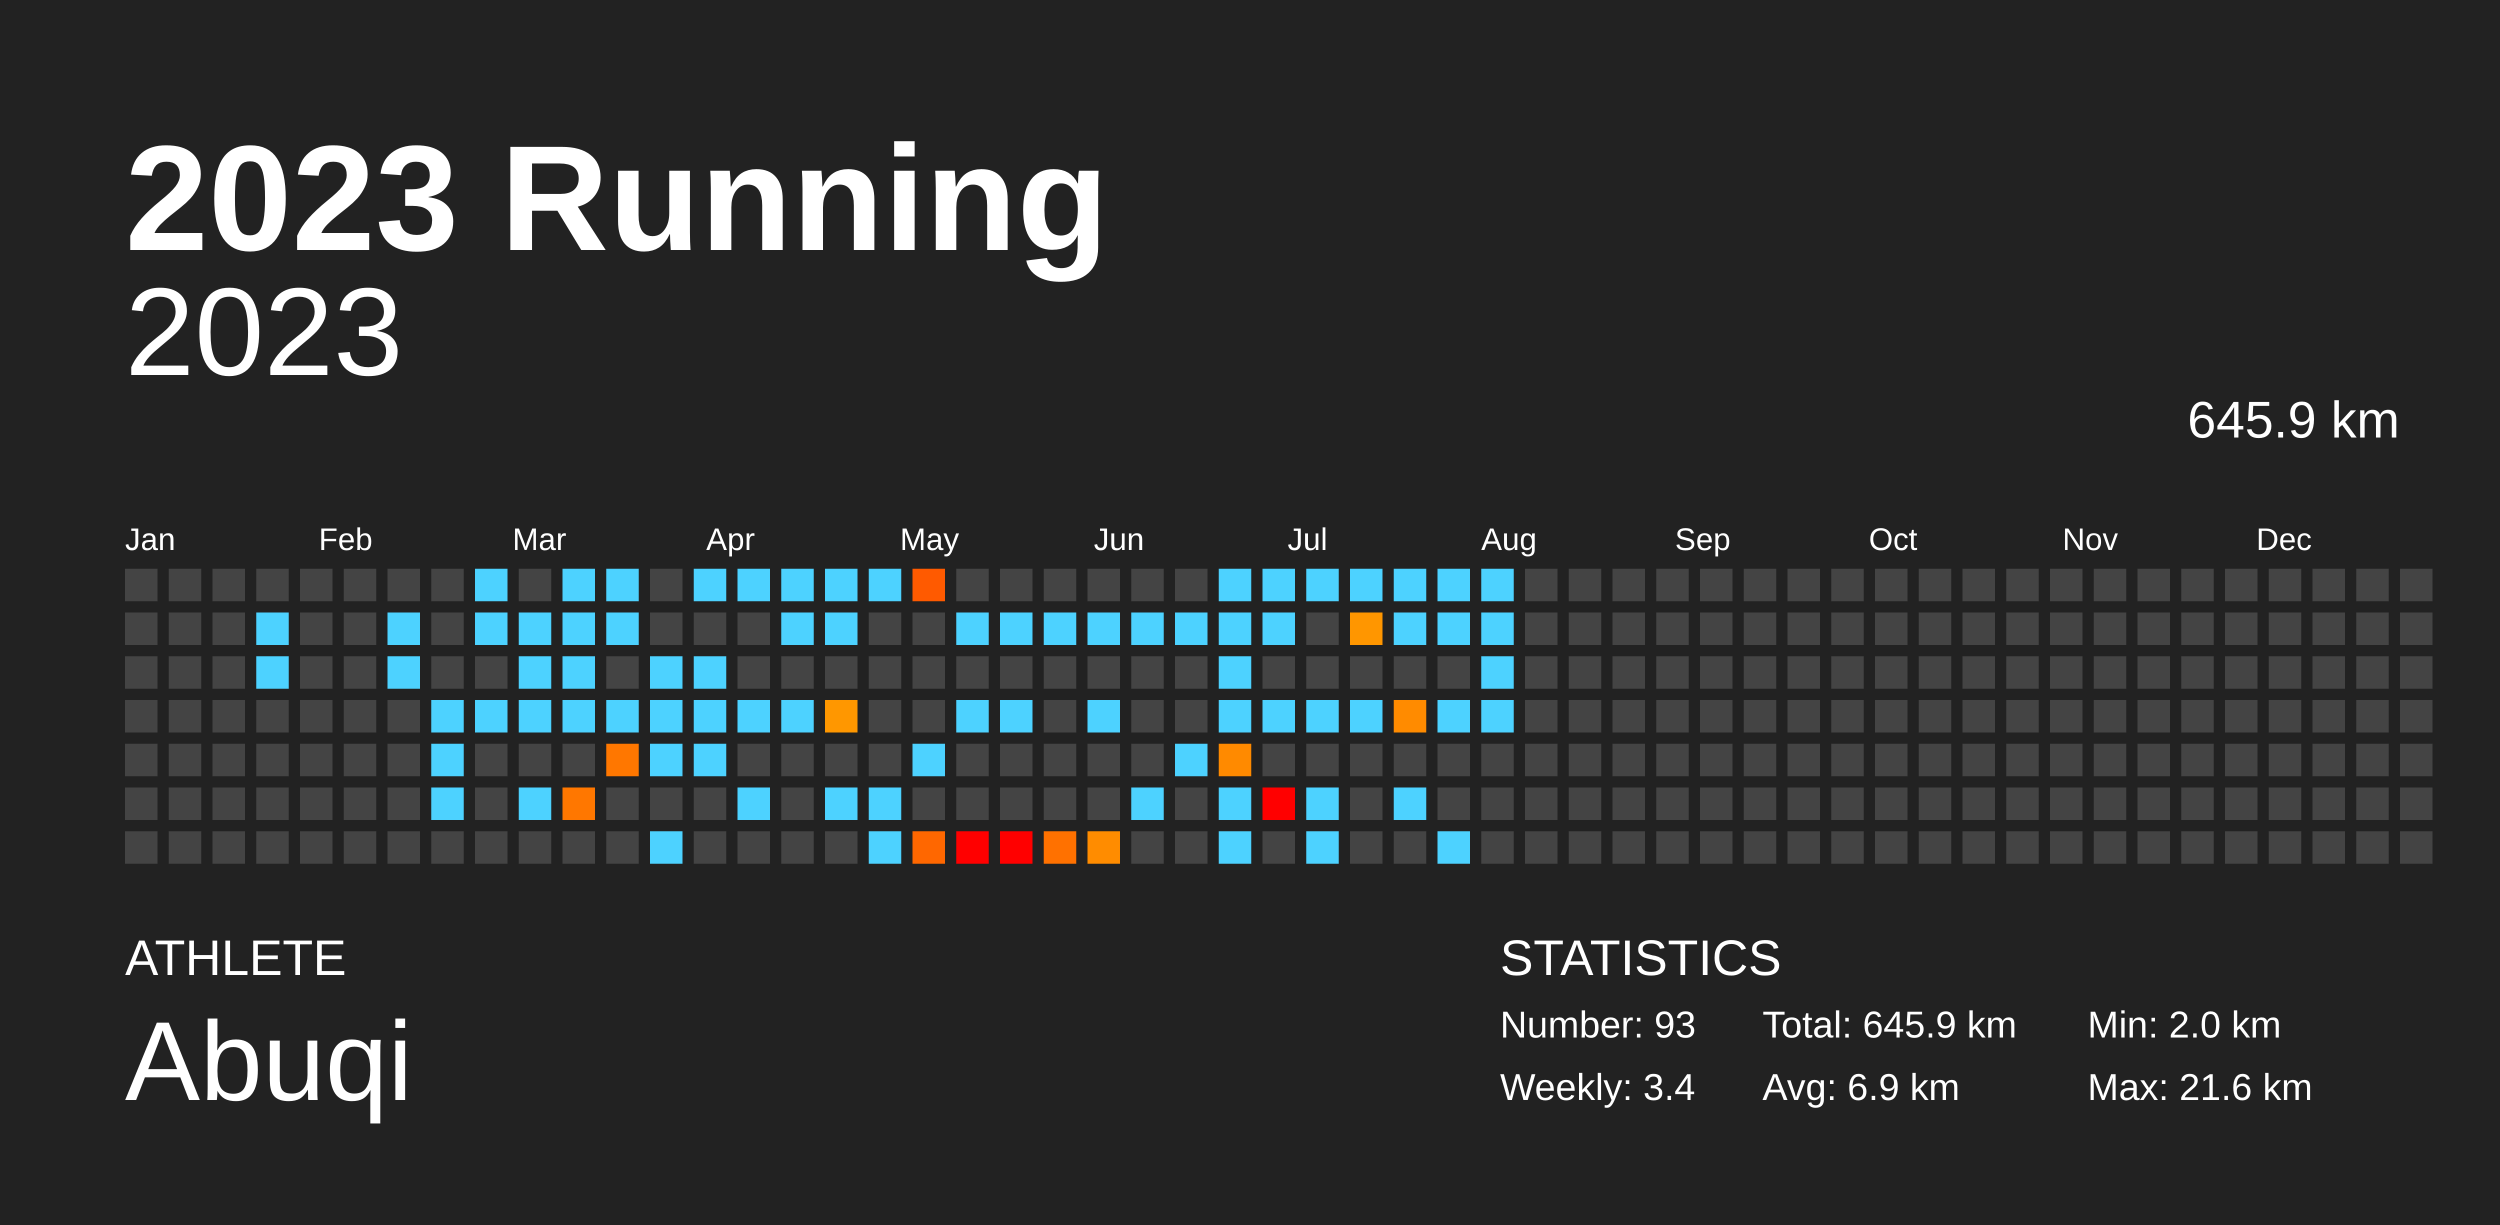
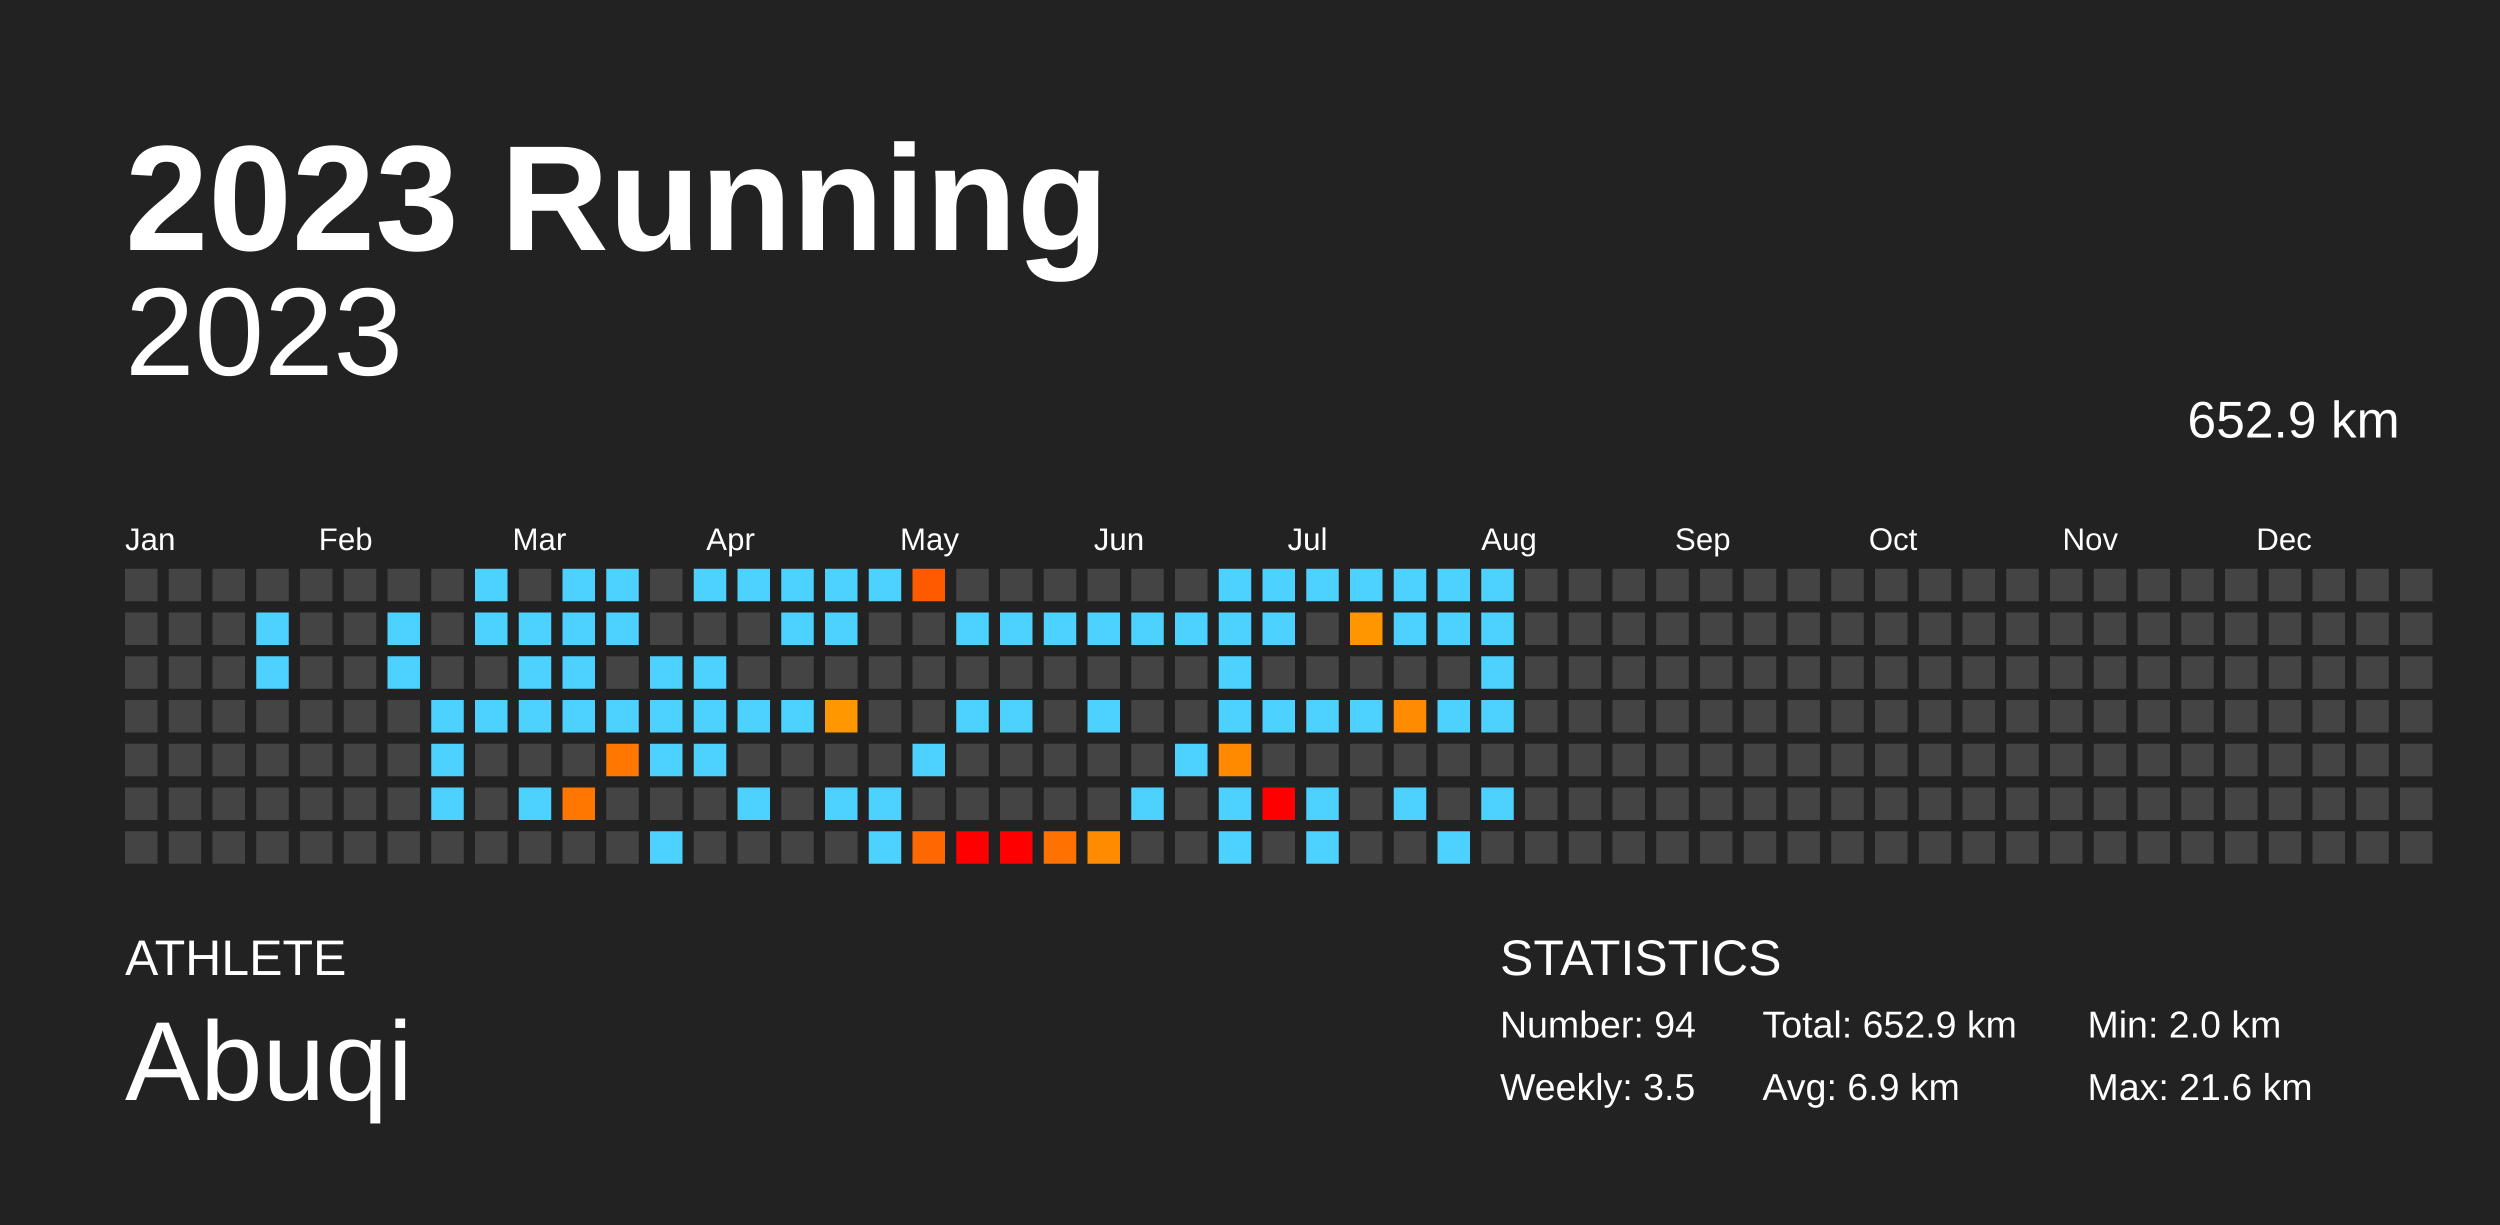
<svg xmlns="http://www.w3.org/2000/svg" baseProfile="full" height="98mm" version="1.1" viewBox="0,0,200,98" width="200mm">
  <defs />
  <rect fill="#222222" height="98" width="200" x="0" y="0" />
  <text fill="#FFFFFF" style="font-size:12px; font-family:Arial; font-weight:bold;" x="10" y="20">2023 Running</text>
  <text fill="#FFFFFF" style="font-size:4px; font-family:Arial" x="10" y="78">ATHLETE</text>
  <text fill="#FFFFFF" style="font-size:9px; font-family:Arial" x="10" y="88">Abuqi</text>
  <text fill="#FFFFFF" style="font-size:4px; font-family:Arial" x="120" y="78">STATISTICS</text>
-   <text fill="#FFFFFF" style="font-size:3px; font-family:Arial" x="120" y="83">Number: 93</text>
-   <text fill="#FFFFFF" style="font-size:3px; font-family:Arial" x="120" y="88">Weekly: 3.4</text>
-   <text fill="#FFFFFF" style="font-size:3px; font-family:Arial" x="141" y="83">Total: 645.9 km</text>
+   <text fill="#FFFFFF" style="font-size:3px; font-family:Arial" x="120" y="83">Number: 94</text>
+   <text fill="#FFFFFF" style="font-size:3px; font-family:Arial" x="120" y="88">Weekly: 3.5</text>
+   <text fill="#FFFFFF" style="font-size:3px; font-family:Arial" x="141" y="83">Total: 652.9 km</text>
  <text fill="#FFFFFF" style="font-size:3px; font-family:Arial" x="141" y="88">Avg: 6.9 km</text>
  <text fill="#FFFFFF" style="font-size:3px; font-family:Arial" x="167" y="83">Min: 2.0 km</text>
  <text fill="#FFFFFF" style="font-size:3px; font-family:Arial" x="167" y="88">Max: 21.6 km</text>
  <text alignment-baseline="hanging" fill="#FFFFFF" style="font-size:10.0px; font-family:Arial;" x="10" y="30">2023</text>
-   <text alignment-baseline="hanging" fill="#FFFFFF" style="font-size:4.125px; font-family:Arial;" x="175" y="35">645.9 km</text>
+   <text alignment-baseline="hanging" fill="#FFFFFF" style="font-size:4.125px; font-family:Arial;" x="175" y="35">652.9 km</text>
  <text fill="#FFFFFF" style="font-size:2.5px; font-family:Arial" x="10.0" y="44">Jan</text>
  <text fill="#FFFFFF" style="font-size:2.5px; font-family:Arial" x="25.5" y="44">Feb</text>
  <text fill="#FFFFFF" style="font-size:2.5px; font-family:Arial" x="41.0" y="44">Mar</text>
  <text fill="#FFFFFF" style="font-size:2.5px; font-family:Arial" x="56.5" y="44">Apr</text>
  <text fill="#FFFFFF" style="font-size:2.5px; font-family:Arial" x="72.0" y="44">May</text>
  <text fill="#FFFFFF" style="font-size:2.5px; font-family:Arial" x="87.5" y="44">Jun</text>
  <text fill="#FFFFFF" style="font-size:2.5px; font-family:Arial" x="103.0" y="44">Jul</text>
  <text fill="#FFFFFF" style="font-size:2.5px; font-family:Arial" x="118.5" y="44">Aug</text>
  <text fill="#FFFFFF" style="font-size:2.5px; font-family:Arial" x="134.0" y="44">Sep</text>
  <text fill="#FFFFFF" style="font-size:2.5px; font-family:Arial" x="149.5" y="44">Oct</text>
  <text fill="#FFFFFF" style="font-size:2.5px; font-family:Arial" x="165.0" y="44">Nov</text>
  <text fill="#FFFFFF" style="font-size:2.5px; font-family:Arial" x="180.5" y="44">Dec</text>
  <rect fill="#444444" height="2.6" width="2.6" x="10.0" y="45.5" />
  <rect fill="#444444" height="2.6" width="2.6" x="10.0" y="49.0" />
  <rect fill="#444444" height="2.6" width="2.6" x="10.0" y="52.5" />
  <rect fill="#444444" height="2.6" width="2.6" x="10.0" y="56.0" />
  <rect fill="#444444" height="2.6" width="2.6" x="10.0" y="59.5" />
  <rect fill="#444444" height="2.6" width="2.6" x="10.0" y="63.0" />
  <rect fill="#444444" height="2.6" width="2.6" x="10.0" y="66.5" />
  <rect fill="#444444" height="2.6" width="2.6" x="13.5" y="45.5" />
  <rect fill="#444444" height="2.6" width="2.6" x="13.5" y="49.0" />
  <rect fill="#444444" height="2.6" width="2.6" x="13.5" y="52.5" />
  <rect fill="#444444" height="2.6" width="2.6" x="13.5" y="56.0" />
  <rect fill="#444444" height="2.6" width="2.6" x="13.5" y="59.5" />
  <rect fill="#444444" height="2.6" width="2.6" x="13.5" y="63.0" />
  <rect fill="#444444" height="2.6" width="2.6" x="13.5" y="66.5" />
  <rect fill="#444444" height="2.6" width="2.6" x="17.0" y="45.5" />
  <rect fill="#444444" height="2.6" width="2.6" x="17.0" y="49.0" />
  <rect fill="#444444" height="2.6" width="2.6" x="17.0" y="52.5" />
  <rect fill="#444444" height="2.6" width="2.6" x="17.0" y="56.0" />
  <rect fill="#444444" height="2.6" width="2.6" x="17.0" y="59.5" />
  <rect fill="#444444" height="2.6" width="2.6" x="17.0" y="63.0" />
  <rect fill="#444444" height="2.6" width="2.6" x="17.0" y="66.5" />
  <rect fill="#444444" height="2.6" width="2.6" x="20.5" y="45.5" />
  <rect fill="#4dd2ff" height="2.6" width="2.6" x="20.5" y="49.0" />
  <rect fill="#4dd2ff" height="2.6" width="2.6" x="20.5" y="52.5" />
  <rect fill="#444444" height="2.6" width="2.6" x="20.5" y="56.0" />
  <rect fill="#444444" height="2.6" width="2.6" x="20.5" y="59.5" />
  <rect fill="#444444" height="2.6" width="2.6" x="20.5" y="63.0" />
  <rect fill="#444444" height="2.6" width="2.6" x="20.5" y="66.5" />
  <rect fill="#444444" height="2.6" width="2.6" x="24.0" y="45.5" />
  <rect fill="#444444" height="2.6" width="2.6" x="24.0" y="49.0" />
  <rect fill="#444444" height="2.6" width="2.6" x="24.0" y="52.5" />
  <rect fill="#444444" height="2.6" width="2.6" x="24.0" y="56.0" />
  <rect fill="#444444" height="2.6" width="2.6" x="24.0" y="59.5" />
  <rect fill="#444444" height="2.6" width="2.6" x="24.0" y="63.0" />
  <rect fill="#444444" height="2.6" width="2.6" x="24.0" y="66.5" />
  <rect fill="#444444" height="2.6" width="2.6" x="27.5" y="45.5" />
  <rect fill="#444444" height="2.6" width="2.6" x="27.5" y="49.0" />
  <rect fill="#444444" height="2.6" width="2.6" x="27.5" y="52.5" />
  <rect fill="#444444" height="2.6" width="2.6" x="27.5" y="56.0" />
  <rect fill="#444444" height="2.6" width="2.6" x="27.5" y="59.5" />
  <rect fill="#444444" height="2.6" width="2.6" x="27.5" y="63.0" />
  <rect fill="#444444" height="2.6" width="2.6" x="27.5" y="66.5" />
  <rect fill="#444444" height="2.6" width="2.6" x="31.0" y="45.5" />
  <rect fill="#4dd2ff" height="2.6" width="2.6" x="31.0" y="49.0" />
  <rect fill="#4dd2ff" height="2.6" width="2.6" x="31.0" y="52.5" />
  <rect fill="#444444" height="2.6" width="2.6" x="31.0" y="56.0" />
  <rect fill="#444444" height="2.6" width="2.6" x="31.0" y="59.5" />
  <rect fill="#444444" height="2.6" width="2.6" x="31.0" y="63.0" />
  <rect fill="#444444" height="2.6" width="2.6" x="31.0" y="66.5" />
  <rect fill="#444444" height="2.6" width="2.6" x="34.5" y="45.5" />
  <rect fill="#444444" height="2.6" width="2.6" x="34.5" y="49.0" />
  <rect fill="#444444" height="2.6" width="2.6" x="34.5" y="52.5" />
  <rect fill="#4dd2ff" height="2.6" width="2.6" x="34.5" y="56.0" />
  <rect fill="#4dd2ff" height="2.6" width="2.6" x="34.5" y="59.5" />
  <rect fill="#4dd2ff" height="2.6" width="2.6" x="34.5" y="63.0" />
  <rect fill="#444444" height="2.6" width="2.6" x="34.5" y="66.5" />
  <rect fill="#4dd2ff" height="2.6" width="2.6" x="38.0" y="45.5" />
  <rect fill="#4dd2ff" height="2.6" width="2.6" x="38.0" y="49.0" />
  <rect fill="#444444" height="2.6" width="2.6" x="38.0" y="52.5" />
  <rect fill="#4dd2ff" height="2.6" width="2.6" x="38.0" y="56.0" />
  <rect fill="#444444" height="2.6" width="2.6" x="38.0" y="59.5" />
  <rect fill="#444444" height="2.6" width="2.6" x="38.0" y="63.0" />
  <rect fill="#444444" height="2.6" width="2.6" x="38.0" y="66.5" />
  <rect fill="#444444" height="2.6" width="2.6" x="41.5" y="45.5" />
  <rect fill="#4dd2ff" height="2.6" width="2.6" x="41.5" y="49.0" />
  <rect fill="#4dd2ff" height="2.6" width="2.6" x="41.5" y="52.5" />
  <rect fill="#4dd2ff" height="2.6" width="2.6" x="41.5" y="56.0" />
  <rect fill="#444444" height="2.6" width="2.6" x="41.5" y="59.5" />
  <rect fill="#4dd2ff" height="2.6" width="2.6" x="41.5" y="63.0" />
  <rect fill="#444444" height="2.6" width="2.6" x="41.5" y="66.5" />
  <rect fill="#4dd2ff" height="2.6" width="2.6" x="45.0" y="45.5" />
  <rect fill="#4dd2ff" height="2.6" width="2.6" x="45.0" y="49.0" />
  <rect fill="#4dd2ff" height="2.6" width="2.6" x="45.0" y="52.5" />
  <rect fill="#4dd2ff" height="2.6" width="2.6" x="45.0" y="56.0" />
  <rect fill="#444444" height="2.6" width="2.6" x="45.0" y="59.5" />
  <rect fill="#ff7700" height="2.6" width="2.6" x="45.0" y="63.0" />
  <rect fill="#444444" height="2.6" width="2.6" x="45.0" y="66.5" />
  <rect fill="#4dd2ff" height="2.6" width="2.6" x="48.5" y="45.5" />
  <rect fill="#4dd2ff" height="2.6" width="2.6" x="48.5" y="49.0" />
  <rect fill="#444444" height="2.6" width="2.6" x="48.5" y="52.5" />
  <rect fill="#4dd2ff" height="2.6" width="2.6" x="48.5" y="56.0" />
  <rect fill="#ff7700" height="2.6" width="2.6" x="48.5" y="59.5" />
  <rect fill="#444444" height="2.6" width="2.6" x="48.5" y="63.0" />
  <rect fill="#444444" height="2.6" width="2.6" x="48.5" y="66.5" />
  <rect fill="#444444" height="2.6" width="2.6" x="52.0" y="45.5" />
  <rect fill="#444444" height="2.6" width="2.6" x="52.0" y="49.0" />
  <rect fill="#4dd2ff" height="2.6" width="2.6" x="52.0" y="52.5" />
  <rect fill="#4dd2ff" height="2.6" width="2.6" x="52.0" y="56.0" />
  <rect fill="#4dd2ff" height="2.6" width="2.6" x="52.0" y="59.5" />
  <rect fill="#444444" height="2.6" width="2.6" x="52.0" y="63.0" />
  <rect fill="#4dd2ff" height="2.6" width="2.6" x="52.0" y="66.5" />
  <rect fill="#4dd2ff" height="2.6" width="2.6" x="55.5" y="45.5" />
  <rect fill="#444444" height="2.6" width="2.6" x="55.5" y="49.0" />
  <rect fill="#4dd2ff" height="2.6" width="2.6" x="55.5" y="52.5" />
  <rect fill="#4dd2ff" height="2.6" width="2.6" x="55.5" y="56.0" />
  <rect fill="#4dd2ff" height="2.6" width="2.6" x="55.5" y="59.5" />
  <rect fill="#444444" height="2.6" width="2.6" x="55.5" y="63.0" />
  <rect fill="#444444" height="2.6" width="2.6" x="55.5" y="66.5" />
  <rect fill="#4dd2ff" height="2.6" width="2.6" x="59.0" y="45.5" />
  <rect fill="#444444" height="2.6" width="2.6" x="59.0" y="49.0" />
  <rect fill="#444444" height="2.6" width="2.6" x="59.0" y="52.5" />
  <rect fill="#4dd2ff" height="2.6" width="2.6" x="59.0" y="56.0" />
  <rect fill="#444444" height="2.6" width="2.6" x="59.0" y="59.5" />
  <rect fill="#4dd2ff" height="2.6" width="2.6" x="59.0" y="63.0" />
  <rect fill="#444444" height="2.6" width="2.6" x="59.0" y="66.5" />
  <rect fill="#4dd2ff" height="2.6" width="2.6" x="62.5" y="45.5" />
  <rect fill="#4dd2ff" height="2.6" width="2.6" x="62.5" y="49.0" />
  <rect fill="#444444" height="2.6" width="2.6" x="62.5" y="52.5" />
  <rect fill="#4dd2ff" height="2.6" width="2.6" x="62.5" y="56.0" />
  <rect fill="#444444" height="2.6" width="2.6" x="62.5" y="59.5" />
  <rect fill="#444444" height="2.6" width="2.6" x="62.5" y="63.0" />
  <rect fill="#444444" height="2.6" width="2.6" x="62.5" y="66.5" />
  <rect fill="#4dd2ff" height="2.6" width="2.6" x="66.0" y="45.5" />
  <rect fill="#4dd2ff" height="2.6" width="2.6" x="66.0" y="49.0" />
  <rect fill="#444444" height="2.6" width="2.6" x="66.0" y="52.5" />
  <rect fill="#ff9700" height="2.6" width="2.6" x="66.0" y="56.0" />
  <rect fill="#444444" height="2.6" width="2.6" x="66.0" y="59.5" />
  <rect fill="#4dd2ff" height="2.6" width="2.6" x="66.0" y="63.0" />
  <rect fill="#444444" height="2.6" width="2.6" x="66.0" y="66.5" />
  <rect fill="#4dd2ff" height="2.6" width="2.6" x="69.5" y="45.5" />
  <rect fill="#444444" height="2.6" width="2.6" x="69.5" y="49.0" />
  <rect fill="#444444" height="2.6" width="2.6" x="69.5" y="52.5" />
  <rect fill="#444444" height="2.6" width="2.6" x="69.5" y="56.0" />
  <rect fill="#444444" height="2.6" width="2.6" x="69.5" y="59.5" />
  <rect fill="#4dd2ff" height="2.6" width="2.6" x="69.5" y="63.0" />
  <rect fill="#4dd2ff" height="2.6" width="2.6" x="69.5" y="66.5" />
  <rect fill="#ff5a00" height="2.6" width="2.6" x="73.0" y="45.5" />
  <rect fill="#444444" height="2.6" width="2.6" x="73.0" y="49.0" />
  <rect fill="#444444" height="2.6" width="2.6" x="73.0" y="52.5" />
  <rect fill="#444444" height="2.6" width="2.6" x="73.0" y="56.0" />
  <rect fill="#4dd2ff" height="2.6" width="2.6" x="73.0" y="59.5" />
  <rect fill="#444444" height="2.6" width="2.6" x="73.0" y="63.0" />
  <rect fill="#ff6700" height="2.6" width="2.6" x="73.0" y="66.5" />
  <rect fill="#444444" height="2.6" width="2.6" x="76.5" y="45.5" />
  <rect fill="#4dd2ff" height="2.6" width="2.6" x="76.5" y="49.0" />
  <rect fill="#444444" height="2.6" width="2.6" x="76.5" y="52.5" />
  <rect fill="#4dd2ff" height="2.6" width="2.6" x="76.5" y="56.0" />
  <rect fill="#444444" height="2.6" width="2.6" x="76.5" y="59.5" />
  <rect fill="#444444" height="2.6" width="2.6" x="76.5" y="63.0" />
  <rect fill="red" height="2.6" width="2.6" x="76.5" y="66.5" />
  <rect fill="#444444" height="2.6" width="2.6" x="80.0" y="45.5" />
  <rect fill="#4dd2ff" height="2.6" width="2.6" x="80.0" y="49.0" />
  <rect fill="#444444" height="2.6" width="2.6" x="80.0" y="52.5" />
  <rect fill="#4dd2ff" height="2.6" width="2.6" x="80.0" y="56.0" />
  <rect fill="#444444" height="2.6" width="2.6" x="80.0" y="59.5" />
  <rect fill="#444444" height="2.6" width="2.6" x="80.0" y="63.0" />
  <rect fill="red" height="2.6" width="2.6" x="80.0" y="66.5" />
  <rect fill="#444444" height="2.6" width="2.6" x="83.5" y="45.5" />
  <rect fill="#4dd2ff" height="2.6" width="2.6" x="83.5" y="49.0" />
  <rect fill="#444444" height="2.6" width="2.6" x="83.5" y="52.5" />
  <rect fill="#444444" height="2.6" width="2.6" x="83.5" y="56.0" />
  <rect fill="#444444" height="2.6" width="2.6" x="83.5" y="59.5" />
  <rect fill="#444444" height="2.6" width="2.6" x="83.5" y="63.0" />
  <rect fill="#ff7100" height="2.6" width="2.6" x="83.5" y="66.5" />
  <rect fill="#444444" height="2.6" width="2.6" x="87.0" y="45.5" />
  <rect fill="#4dd2ff" height="2.6" width="2.6" x="87.0" y="49.0" />
  <rect fill="#444444" height="2.6" width="2.6" x="87.0" y="52.5" />
  <rect fill="#4dd2ff" height="2.6" width="2.6" x="87.0" y="56.0" />
  <rect fill="#444444" height="2.6" width="2.6" x="87.0" y="59.5" />
  <rect fill="#444444" height="2.6" width="2.6" x="87.0" y="63.0" />
  <rect fill="#ff8c00" height="2.6" width="2.6" x="87.0" y="66.5" />
  <rect fill="#444444" height="2.6" width="2.6" x="90.5" y="45.5" />
  <rect fill="#4dd2ff" height="2.6" width="2.6" x="90.5" y="49.0" />
  <rect fill="#444444" height="2.6" width="2.6" x="90.5" y="52.5" />
  <rect fill="#444444" height="2.6" width="2.6" x="90.5" y="56.0" />
  <rect fill="#444444" height="2.6" width="2.6" x="90.5" y="59.5" />
  <rect fill="#4dd2ff" height="2.6" width="2.6" x="90.5" y="63.0" />
  <rect fill="#444444" height="2.6" width="2.6" x="90.5" y="66.5" />
  <rect fill="#444444" height="2.6" width="2.6" x="94.0" y="45.5" />
  <rect fill="#4dd2ff" height="2.6" width="2.6" x="94.0" y="49.0" />
  <rect fill="#444444" height="2.6" width="2.6" x="94.0" y="52.5" />
  <rect fill="#444444" height="2.6" width="2.6" x="94.0" y="56.0" />
  <rect fill="#4dd2ff" height="2.6" width="2.6" x="94.0" y="59.5" />
  <rect fill="#444444" height="2.6" width="2.6" x="94.0" y="63.0" />
  <rect fill="#444444" height="2.6" width="2.6" x="94.0" y="66.5" />
  <rect fill="#4dd2ff" height="2.6" width="2.6" x="97.5" y="45.5" />
  <rect fill="#4dd2ff" height="2.6" width="2.6" x="97.5" y="49.0" />
  <rect fill="#4dd2ff" height="2.6" width="2.6" x="97.5" y="52.5" />
  <rect fill="#4dd2ff" height="2.6" width="2.6" x="97.5" y="56.0" />
  <rect fill="#ff8a00" height="2.6" width="2.6" x="97.5" y="59.5" />
  <rect fill="#4dd2ff" height="2.6" width="2.6" x="97.5" y="63.0" />
  <rect fill="#4dd2ff" height="2.6" width="2.6" x="97.5" y="66.5" />
  <rect fill="#4dd2ff" height="2.6" width="2.6" x="101.0" y="45.5" />
  <rect fill="#4dd2ff" height="2.6" width="2.6" x="101.0" y="49.0" />
  <rect fill="#444444" height="2.6" width="2.6" x="101.0" y="52.5" />
  <rect fill="#4dd2ff" height="2.6" width="2.6" x="101.0" y="56.0" />
  <rect fill="#444444" height="2.6" width="2.6" x="101.0" y="59.5" />
  <rect fill="red" height="2.6" width="2.6" x="101.0" y="63.0" />
  <rect fill="#444444" height="2.6" width="2.6" x="101.0" y="66.5" />
  <rect fill="#4dd2ff" height="2.6" width="2.6" x="104.5" y="45.5" />
  <rect fill="#444444" height="2.6" width="2.6" x="104.5" y="49.0" />
  <rect fill="#444444" height="2.6" width="2.6" x="104.5" y="52.5" />
  <rect fill="#4dd2ff" height="2.6" width="2.6" x="104.5" y="56.0" />
  <rect fill="#444444" height="2.6" width="2.6" x="104.5" y="59.5" />
  <rect fill="#4dd2ff" height="2.6" width="2.6" x="104.5" y="63.0" />
  <rect fill="#4dd2ff" height="2.6" width="2.6" x="104.5" y="66.5" />
  <rect fill="#4dd2ff" height="2.6" width="2.6" x="108.0" y="45.5" />
  <rect fill="#ff9600" height="2.6" width="2.6" x="108.0" y="49.0" />
  <rect fill="#444444" height="2.6" width="2.6" x="108.0" y="52.5" />
  <rect fill="#4dd2ff" height="2.6" width="2.6" x="108.0" y="56.0" />
  <rect fill="#444444" height="2.6" width="2.6" x="108.0" y="59.5" />
  <rect fill="#444444" height="2.6" width="2.6" x="108.0" y="63.0" />
  <rect fill="#444444" height="2.6" width="2.6" x="108.0" y="66.5" />
  <rect fill="#4dd2ff" height="2.6" width="2.6" x="111.5" y="45.5" />
  <rect fill="#4dd2ff" height="2.6" width="2.6" x="111.5" y="49.0" />
  <rect fill="#444444" height="2.6" width="2.6" x="111.5" y="52.5" />
  <rect fill="#ff8b00" height="2.6" width="2.6" x="111.5" y="56.0" />
  <rect fill="#444444" height="2.6" width="2.6" x="111.5" y="59.5" />
  <rect fill="#4dd2ff" height="2.6" width="2.6" x="111.5" y="63.0" />
  <rect fill="#444444" height="2.6" width="2.6" x="111.5" y="66.5" />
  <rect fill="#4dd2ff" height="2.6" width="2.6" x="115.0" y="45.5" />
  <rect fill="#4dd2ff" height="2.6" width="2.6" x="115.0" y="49.0" />
  <rect fill="#444444" height="2.6" width="2.6" x="115.0" y="52.5" />
  <rect fill="#4dd2ff" height="2.6" width="2.6" x="115.0" y="56.0" />
  <rect fill="#444444" height="2.6" width="2.6" x="115.0" y="59.5" />
  <rect fill="#444444" height="2.6" width="2.6" x="115.0" y="63.0" />
  <rect fill="#4dd2ff" height="2.6" width="2.6" x="115.0" y="66.5" />
  <rect fill="#4dd2ff" height="2.6" width="2.6" x="118.5" y="45.5" />
  <rect fill="#4dd2ff" height="2.6" width="2.6" x="118.5" y="49.0" />
  <rect fill="#4dd2ff" height="2.6" width="2.6" x="118.5" y="52.5" />
  <rect fill="#4dd2ff" height="2.6" width="2.6" x="118.5" y="56.0" />
  <rect fill="#444444" height="2.6" width="2.6" x="118.5" y="59.5" />
-   <rect fill="#444444" height="2.6" width="2.6" x="118.5" y="63.0" />
+   <rect fill="#4dd2ff" height="2.6" width="2.6" x="118.5" y="63.0" />
  <rect fill="#444444" height="2.6" width="2.6" x="118.5" y="66.5" />
  <rect fill="#444444" height="2.6" width="2.6" x="122.0" y="45.5" />
  <rect fill="#444444" height="2.6" width="2.6" x="122.0" y="49.0" />
  <rect fill="#444444" height="2.6" width="2.6" x="122.0" y="52.5" />
  <rect fill="#444444" height="2.6" width="2.6" x="122.0" y="56.0" />
  <rect fill="#444444" height="2.6" width="2.6" x="122.0" y="59.5" />
  <rect fill="#444444" height="2.6" width="2.6" x="122.0" y="63.0" />
  <rect fill="#444444" height="2.6" width="2.6" x="122.0" y="66.5" />
  <rect fill="#444444" height="2.6" width="2.6" x="125.5" y="45.5" />
  <rect fill="#444444" height="2.6" width="2.6" x="125.5" y="49.0" />
  <rect fill="#444444" height="2.6" width="2.6" x="125.5" y="52.5" />
  <rect fill="#444444" height="2.6" width="2.6" x="125.5" y="56.0" />
  <rect fill="#444444" height="2.6" width="2.6" x="125.5" y="59.5" />
  <rect fill="#444444" height="2.6" width="2.6" x="125.5" y="63.0" />
  <rect fill="#444444" height="2.6" width="2.6" x="125.5" y="66.5" />
  <rect fill="#444444" height="2.6" width="2.6" x="129.0" y="45.5" />
  <rect fill="#444444" height="2.6" width="2.6" x="129.0" y="49.0" />
  <rect fill="#444444" height="2.6" width="2.6" x="129.0" y="52.5" />
  <rect fill="#444444" height="2.6" width="2.6" x="129.0" y="56.0" />
  <rect fill="#444444" height="2.6" width="2.6" x="129.0" y="59.5" />
  <rect fill="#444444" height="2.6" width="2.6" x="129.0" y="63.0" />
  <rect fill="#444444" height="2.6" width="2.6" x="129.0" y="66.5" />
  <rect fill="#444444" height="2.6" width="2.6" x="132.5" y="45.5" />
  <rect fill="#444444" height="2.6" width="2.6" x="132.5" y="49.0" />
  <rect fill="#444444" height="2.6" width="2.6" x="132.5" y="52.5" />
  <rect fill="#444444" height="2.6" width="2.6" x="132.5" y="56.0" />
  <rect fill="#444444" height="2.6" width="2.6" x="132.5" y="59.5" />
  <rect fill="#444444" height="2.6" width="2.6" x="132.5" y="63.0" />
  <rect fill="#444444" height="2.6" width="2.6" x="132.5" y="66.5" />
  <rect fill="#444444" height="2.6" width="2.6" x="136.0" y="45.5" />
  <rect fill="#444444" height="2.6" width="2.6" x="136.0" y="49.0" />
  <rect fill="#444444" height="2.6" width="2.6" x="136.0" y="52.5" />
  <rect fill="#444444" height="2.6" width="2.6" x="136.0" y="56.0" />
  <rect fill="#444444" height="2.6" width="2.6" x="136.0" y="59.5" />
  <rect fill="#444444" height="2.6" width="2.6" x="136.0" y="63.0" />
  <rect fill="#444444" height="2.6" width="2.6" x="136.0" y="66.5" />
  <rect fill="#444444" height="2.6" width="2.6" x="139.5" y="45.5" />
  <rect fill="#444444" height="2.6" width="2.6" x="139.5" y="49.0" />
  <rect fill="#444444" height="2.6" width="2.6" x="139.5" y="52.5" />
  <rect fill="#444444" height="2.6" width="2.6" x="139.5" y="56.0" />
  <rect fill="#444444" height="2.6" width="2.6" x="139.5" y="59.5" />
  <rect fill="#444444" height="2.6" width="2.6" x="139.5" y="63.0" />
  <rect fill="#444444" height="2.6" width="2.6" x="139.5" y="66.5" />
  <rect fill="#444444" height="2.6" width="2.6" x="143.0" y="45.5" />
  <rect fill="#444444" height="2.6" width="2.6" x="143.0" y="49.0" />
  <rect fill="#444444" height="2.6" width="2.6" x="143.0" y="52.5" />
  <rect fill="#444444" height="2.6" width="2.6" x="143.0" y="56.0" />
  <rect fill="#444444" height="2.6" width="2.6" x="143.0" y="59.5" />
  <rect fill="#444444" height="2.6" width="2.6" x="143.0" y="63.0" />
  <rect fill="#444444" height="2.6" width="2.6" x="143.0" y="66.5" />
  <rect fill="#444444" height="2.6" width="2.6" x="146.5" y="45.5" />
  <rect fill="#444444" height="2.6" width="2.6" x="146.5" y="49.0" />
  <rect fill="#444444" height="2.6" width="2.6" x="146.5" y="52.5" />
  <rect fill="#444444" height="2.6" width="2.6" x="146.5" y="56.0" />
  <rect fill="#444444" height="2.6" width="2.6" x="146.5" y="59.5" />
  <rect fill="#444444" height="2.6" width="2.6" x="146.5" y="63.0" />
  <rect fill="#444444" height="2.6" width="2.6" x="146.5" y="66.5" />
  <rect fill="#444444" height="2.6" width="2.6" x="150.0" y="45.5" />
  <rect fill="#444444" height="2.6" width="2.6" x="150.0" y="49.0" />
  <rect fill="#444444" height="2.6" width="2.6" x="150.0" y="52.5" />
  <rect fill="#444444" height="2.6" width="2.6" x="150.0" y="56.0" />
  <rect fill="#444444" height="2.6" width="2.6" x="150.0" y="59.5" />
  <rect fill="#444444" height="2.6" width="2.6" x="150.0" y="63.0" />
  <rect fill="#444444" height="2.6" width="2.6" x="150.0" y="66.5" />
  <rect fill="#444444" height="2.6" width="2.6" x="153.5" y="45.5" />
  <rect fill="#444444" height="2.6" width="2.6" x="153.5" y="49.0" />
  <rect fill="#444444" height="2.6" width="2.6" x="153.5" y="52.5" />
  <rect fill="#444444" height="2.6" width="2.6" x="153.5" y="56.0" />
  <rect fill="#444444" height="2.6" width="2.6" x="153.5" y="59.5" />
  <rect fill="#444444" height="2.6" width="2.6" x="153.5" y="63.0" />
  <rect fill="#444444" height="2.6" width="2.6" x="153.5" y="66.5" />
  <rect fill="#444444" height="2.6" width="2.6" x="157.0" y="45.5" />
  <rect fill="#444444" height="2.6" width="2.6" x="157.0" y="49.0" />
  <rect fill="#444444" height="2.6" width="2.6" x="157.0" y="52.5" />
  <rect fill="#444444" height="2.6" width="2.6" x="157.0" y="56.0" />
  <rect fill="#444444" height="2.6" width="2.6" x="157.0" y="59.5" />
  <rect fill="#444444" height="2.6" width="2.6" x="157.0" y="63.0" />
  <rect fill="#444444" height="2.6" width="2.6" x="157.0" y="66.5" />
  <rect fill="#444444" height="2.6" width="2.6" x="160.5" y="45.5" />
  <rect fill="#444444" height="2.6" width="2.6" x="160.5" y="49.0" />
  <rect fill="#444444" height="2.6" width="2.6" x="160.5" y="52.5" />
  <rect fill="#444444" height="2.6" width="2.6" x="160.5" y="56.0" />
  <rect fill="#444444" height="2.6" width="2.6" x="160.5" y="59.5" />
  <rect fill="#444444" height="2.6" width="2.6" x="160.5" y="63.0" />
  <rect fill="#444444" height="2.6" width="2.6" x="160.5" y="66.5" />
  <rect fill="#444444" height="2.6" width="2.6" x="164.0" y="45.5" />
  <rect fill="#444444" height="2.6" width="2.6" x="164.0" y="49.0" />
  <rect fill="#444444" height="2.6" width="2.6" x="164.0" y="52.5" />
  <rect fill="#444444" height="2.6" width="2.6" x="164.0" y="56.0" />
  <rect fill="#444444" height="2.6" width="2.6" x="164.0" y="59.5" />
  <rect fill="#444444" height="2.6" width="2.6" x="164.0" y="63.0" />
  <rect fill="#444444" height="2.6" width="2.6" x="164.0" y="66.5" />
  <rect fill="#444444" height="2.6" width="2.6" x="167.5" y="45.5" />
  <rect fill="#444444" height="2.6" width="2.6" x="167.5" y="49.0" />
  <rect fill="#444444" height="2.6" width="2.6" x="167.5" y="52.5" />
  <rect fill="#444444" height="2.6" width="2.6" x="167.5" y="56.0" />
  <rect fill="#444444" height="2.6" width="2.6" x="167.5" y="59.5" />
  <rect fill="#444444" height="2.6" width="2.6" x="167.5" y="63.0" />
  <rect fill="#444444" height="2.6" width="2.6" x="167.5" y="66.5" />
  <rect fill="#444444" height="2.6" width="2.6" x="171.0" y="45.5" />
  <rect fill="#444444" height="2.6" width="2.6" x="171.0" y="49.0" />
  <rect fill="#444444" height="2.6" width="2.6" x="171.0" y="52.5" />
  <rect fill="#444444" height="2.6" width="2.6" x="171.0" y="56.0" />
  <rect fill="#444444" height="2.6" width="2.6" x="171.0" y="59.5" />
  <rect fill="#444444" height="2.6" width="2.6" x="171.0" y="63.0" />
  <rect fill="#444444" height="2.6" width="2.6" x="171.0" y="66.5" />
  <rect fill="#444444" height="2.6" width="2.6" x="174.5" y="45.5" />
  <rect fill="#444444" height="2.6" width="2.6" x="174.5" y="49.0" />
  <rect fill="#444444" height="2.6" width="2.6" x="174.5" y="52.5" />
  <rect fill="#444444" height="2.6" width="2.6" x="174.5" y="56.0" />
  <rect fill="#444444" height="2.6" width="2.6" x="174.5" y="59.5" />
  <rect fill="#444444" height="2.6" width="2.6" x="174.5" y="63.0" />
  <rect fill="#444444" height="2.6" width="2.6" x="174.5" y="66.5" />
  <rect fill="#444444" height="2.6" width="2.6" x="178.0" y="45.5" />
  <rect fill="#444444" height="2.6" width="2.6" x="178.0" y="49.0" />
  <rect fill="#444444" height="2.6" width="2.6" x="178.0" y="52.5" />
  <rect fill="#444444" height="2.6" width="2.6" x="178.0" y="56.0" />
  <rect fill="#444444" height="2.6" width="2.6" x="178.0" y="59.5" />
  <rect fill="#444444" height="2.6" width="2.6" x="178.0" y="63.0" />
  <rect fill="#444444" height="2.6" width="2.6" x="178.0" y="66.5" />
  <rect fill="#444444" height="2.6" width="2.6" x="181.5" y="45.5" />
  <rect fill="#444444" height="2.6" width="2.6" x="181.5" y="49.0" />
  <rect fill="#444444" height="2.6" width="2.6" x="181.5" y="52.5" />
  <rect fill="#444444" height="2.6" width="2.6" x="181.5" y="56.0" />
  <rect fill="#444444" height="2.6" width="2.6" x="181.5" y="59.5" />
  <rect fill="#444444" height="2.6" width="2.6" x="181.5" y="63.0" />
  <rect fill="#444444" height="2.6" width="2.6" x="181.5" y="66.5" />
  <rect fill="#444444" height="2.6" width="2.6" x="185.0" y="45.5" />
  <rect fill="#444444" height="2.6" width="2.6" x="185.0" y="49.0" />
  <rect fill="#444444" height="2.6" width="2.6" x="185.0" y="52.5" />
  <rect fill="#444444" height="2.6" width="2.6" x="185.0" y="56.0" />
  <rect fill="#444444" height="2.6" width="2.6" x="185.0" y="59.5" />
  <rect fill="#444444" height="2.6" width="2.6" x="185.0" y="63.0" />
  <rect fill="#444444" height="2.6" width="2.6" x="185.0" y="66.5" />
  <rect fill="#444444" height="2.6" width="2.6" x="188.5" y="45.5" />
  <rect fill="#444444" height="2.6" width="2.6" x="188.5" y="49.0" />
  <rect fill="#444444" height="2.6" width="2.6" x="188.5" y="52.5" />
  <rect fill="#444444" height="2.6" width="2.6" x="188.5" y="56.0" />
  <rect fill="#444444" height="2.6" width="2.6" x="188.5" y="59.5" />
  <rect fill="#444444" height="2.6" width="2.6" x="188.5" y="63.0" />
  <rect fill="#444444" height="2.6" width="2.6" x="188.5" y="66.5" />
  <rect fill="#444444" height="2.6" width="2.6" x="192.0" y="45.5" />
  <rect fill="#444444" height="2.6" width="2.6" x="192.0" y="49.0" />
  <rect fill="#444444" height="2.6" width="2.6" x="192.0" y="52.5" />
  <rect fill="#444444" height="2.6" width="2.6" x="192.0" y="56.0" />
  <rect fill="#444444" height="2.6" width="2.6" x="192.0" y="59.5" />
  <rect fill="#444444" height="2.6" width="2.6" x="192.0" y="63.0" />
  <rect fill="#444444" height="2.6" width="2.6" x="192.0" y="66.5" />
</svg>
